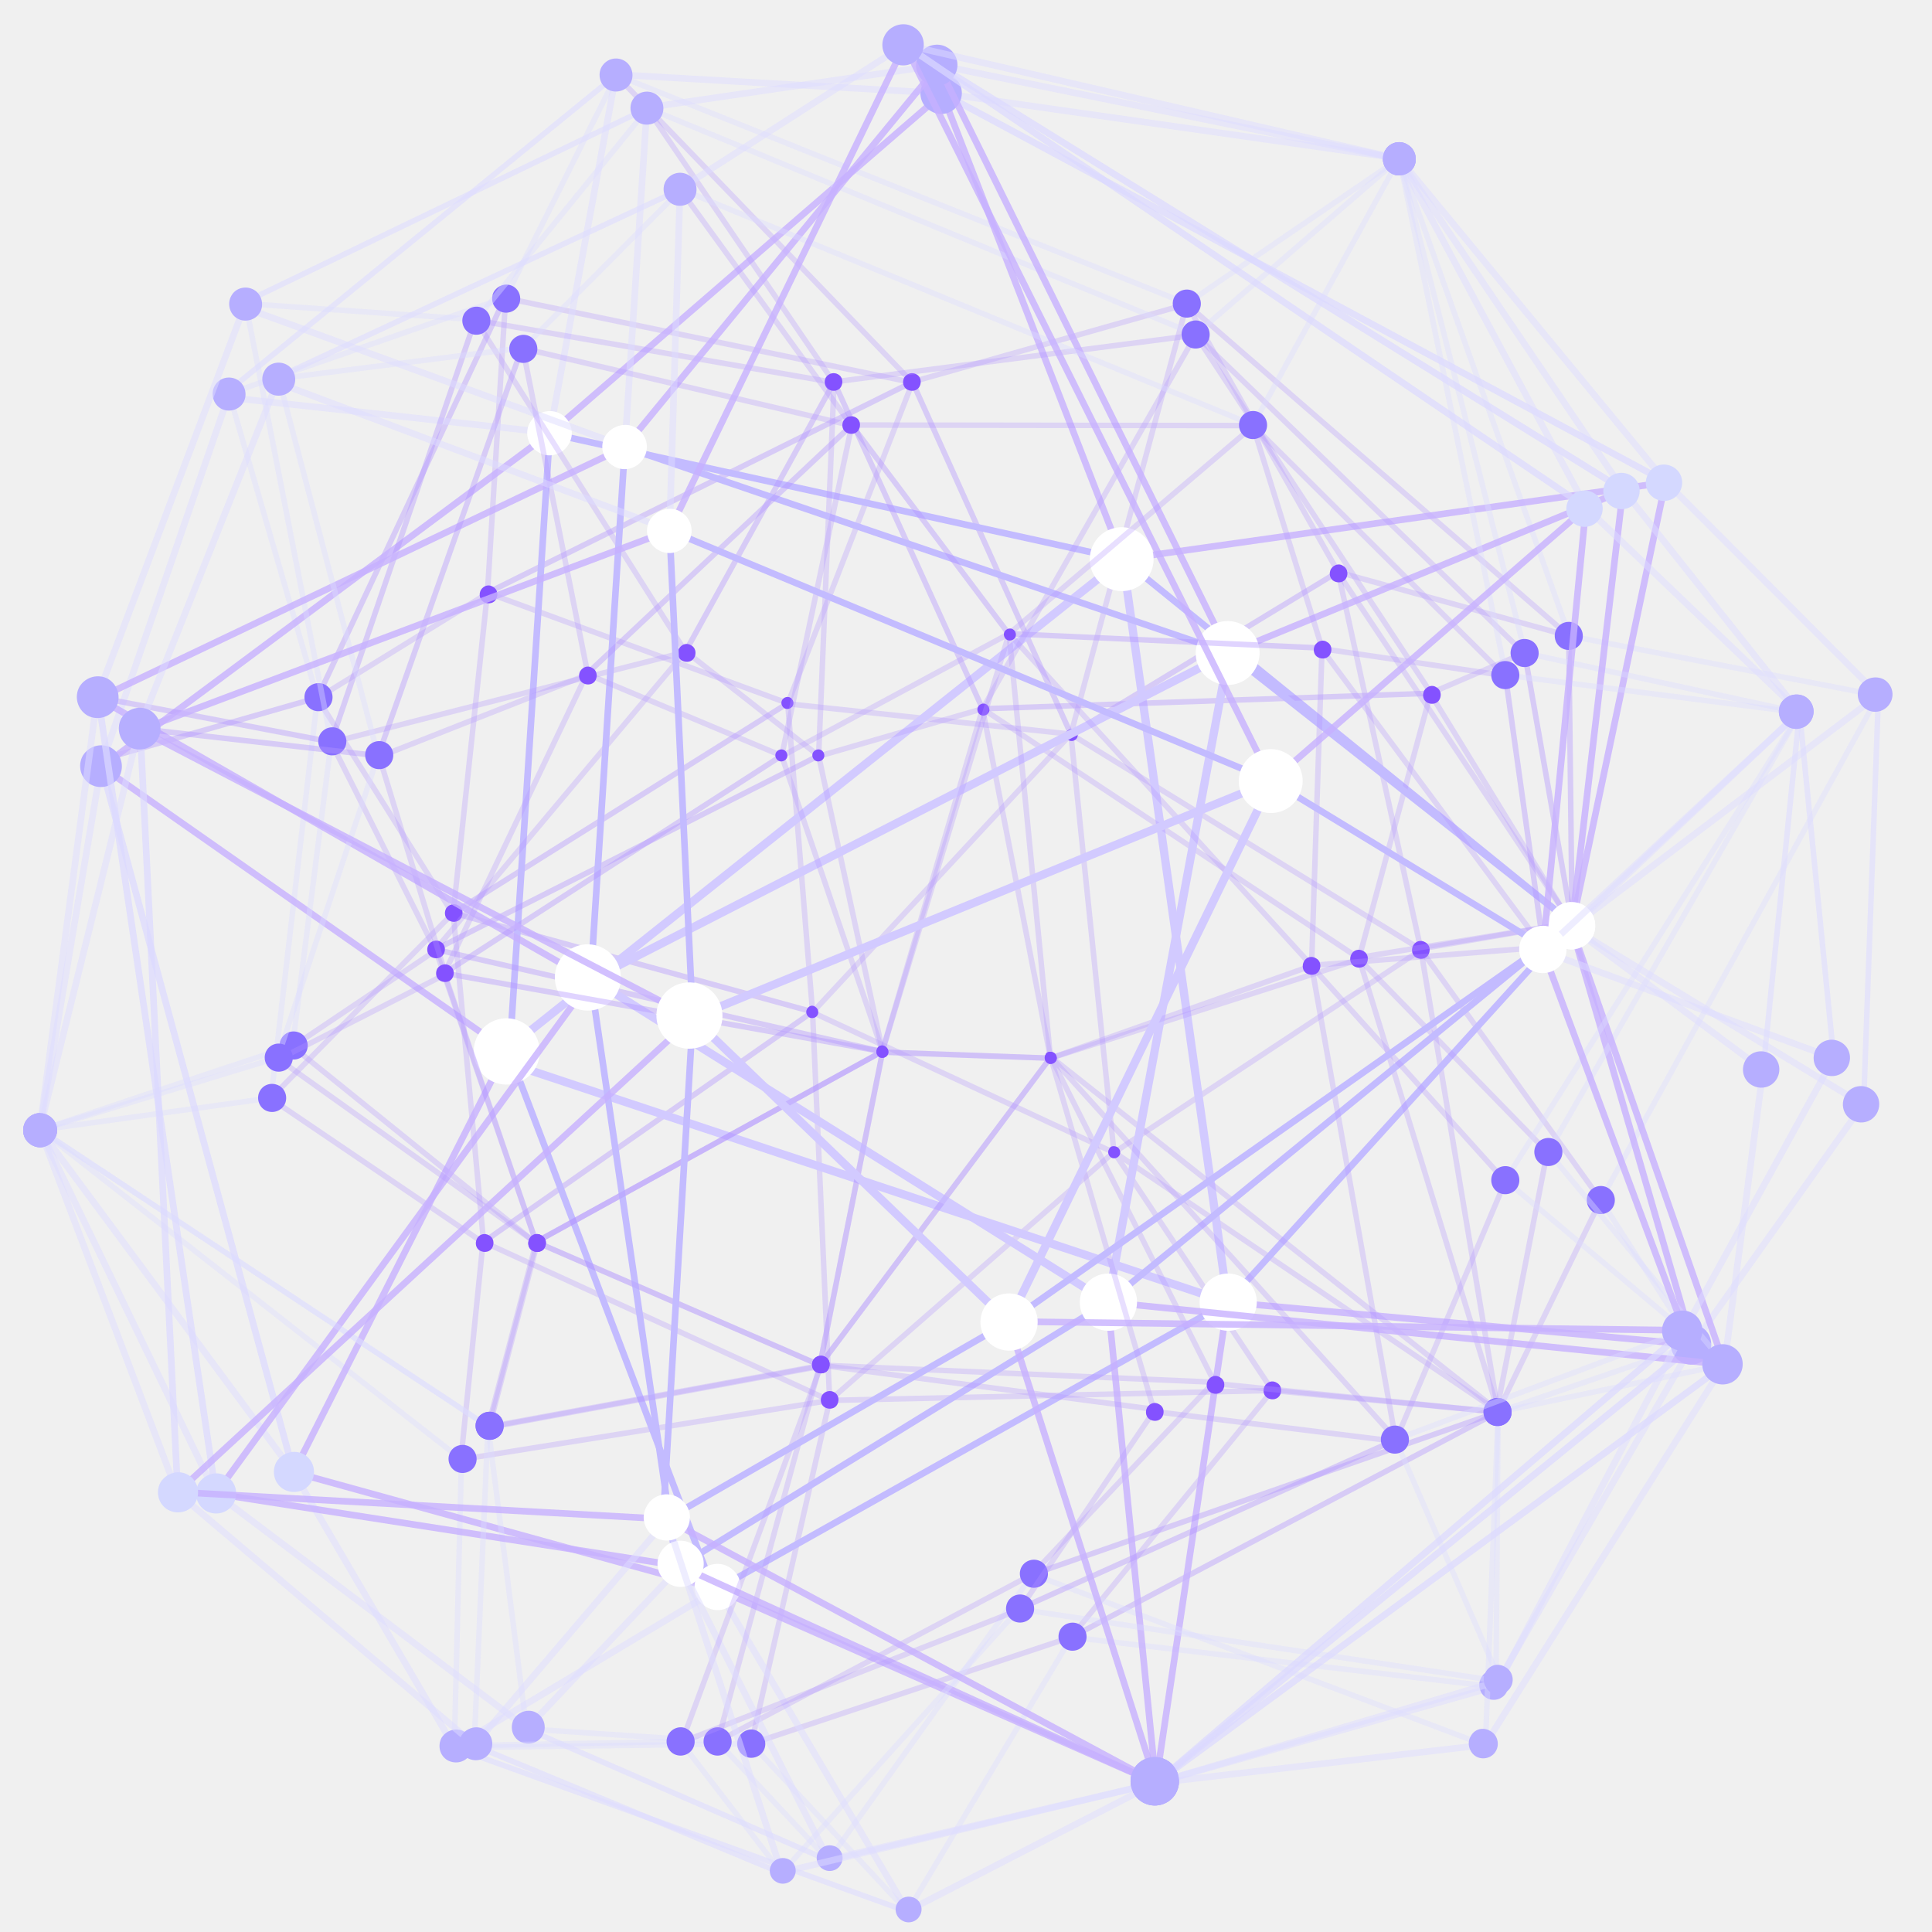
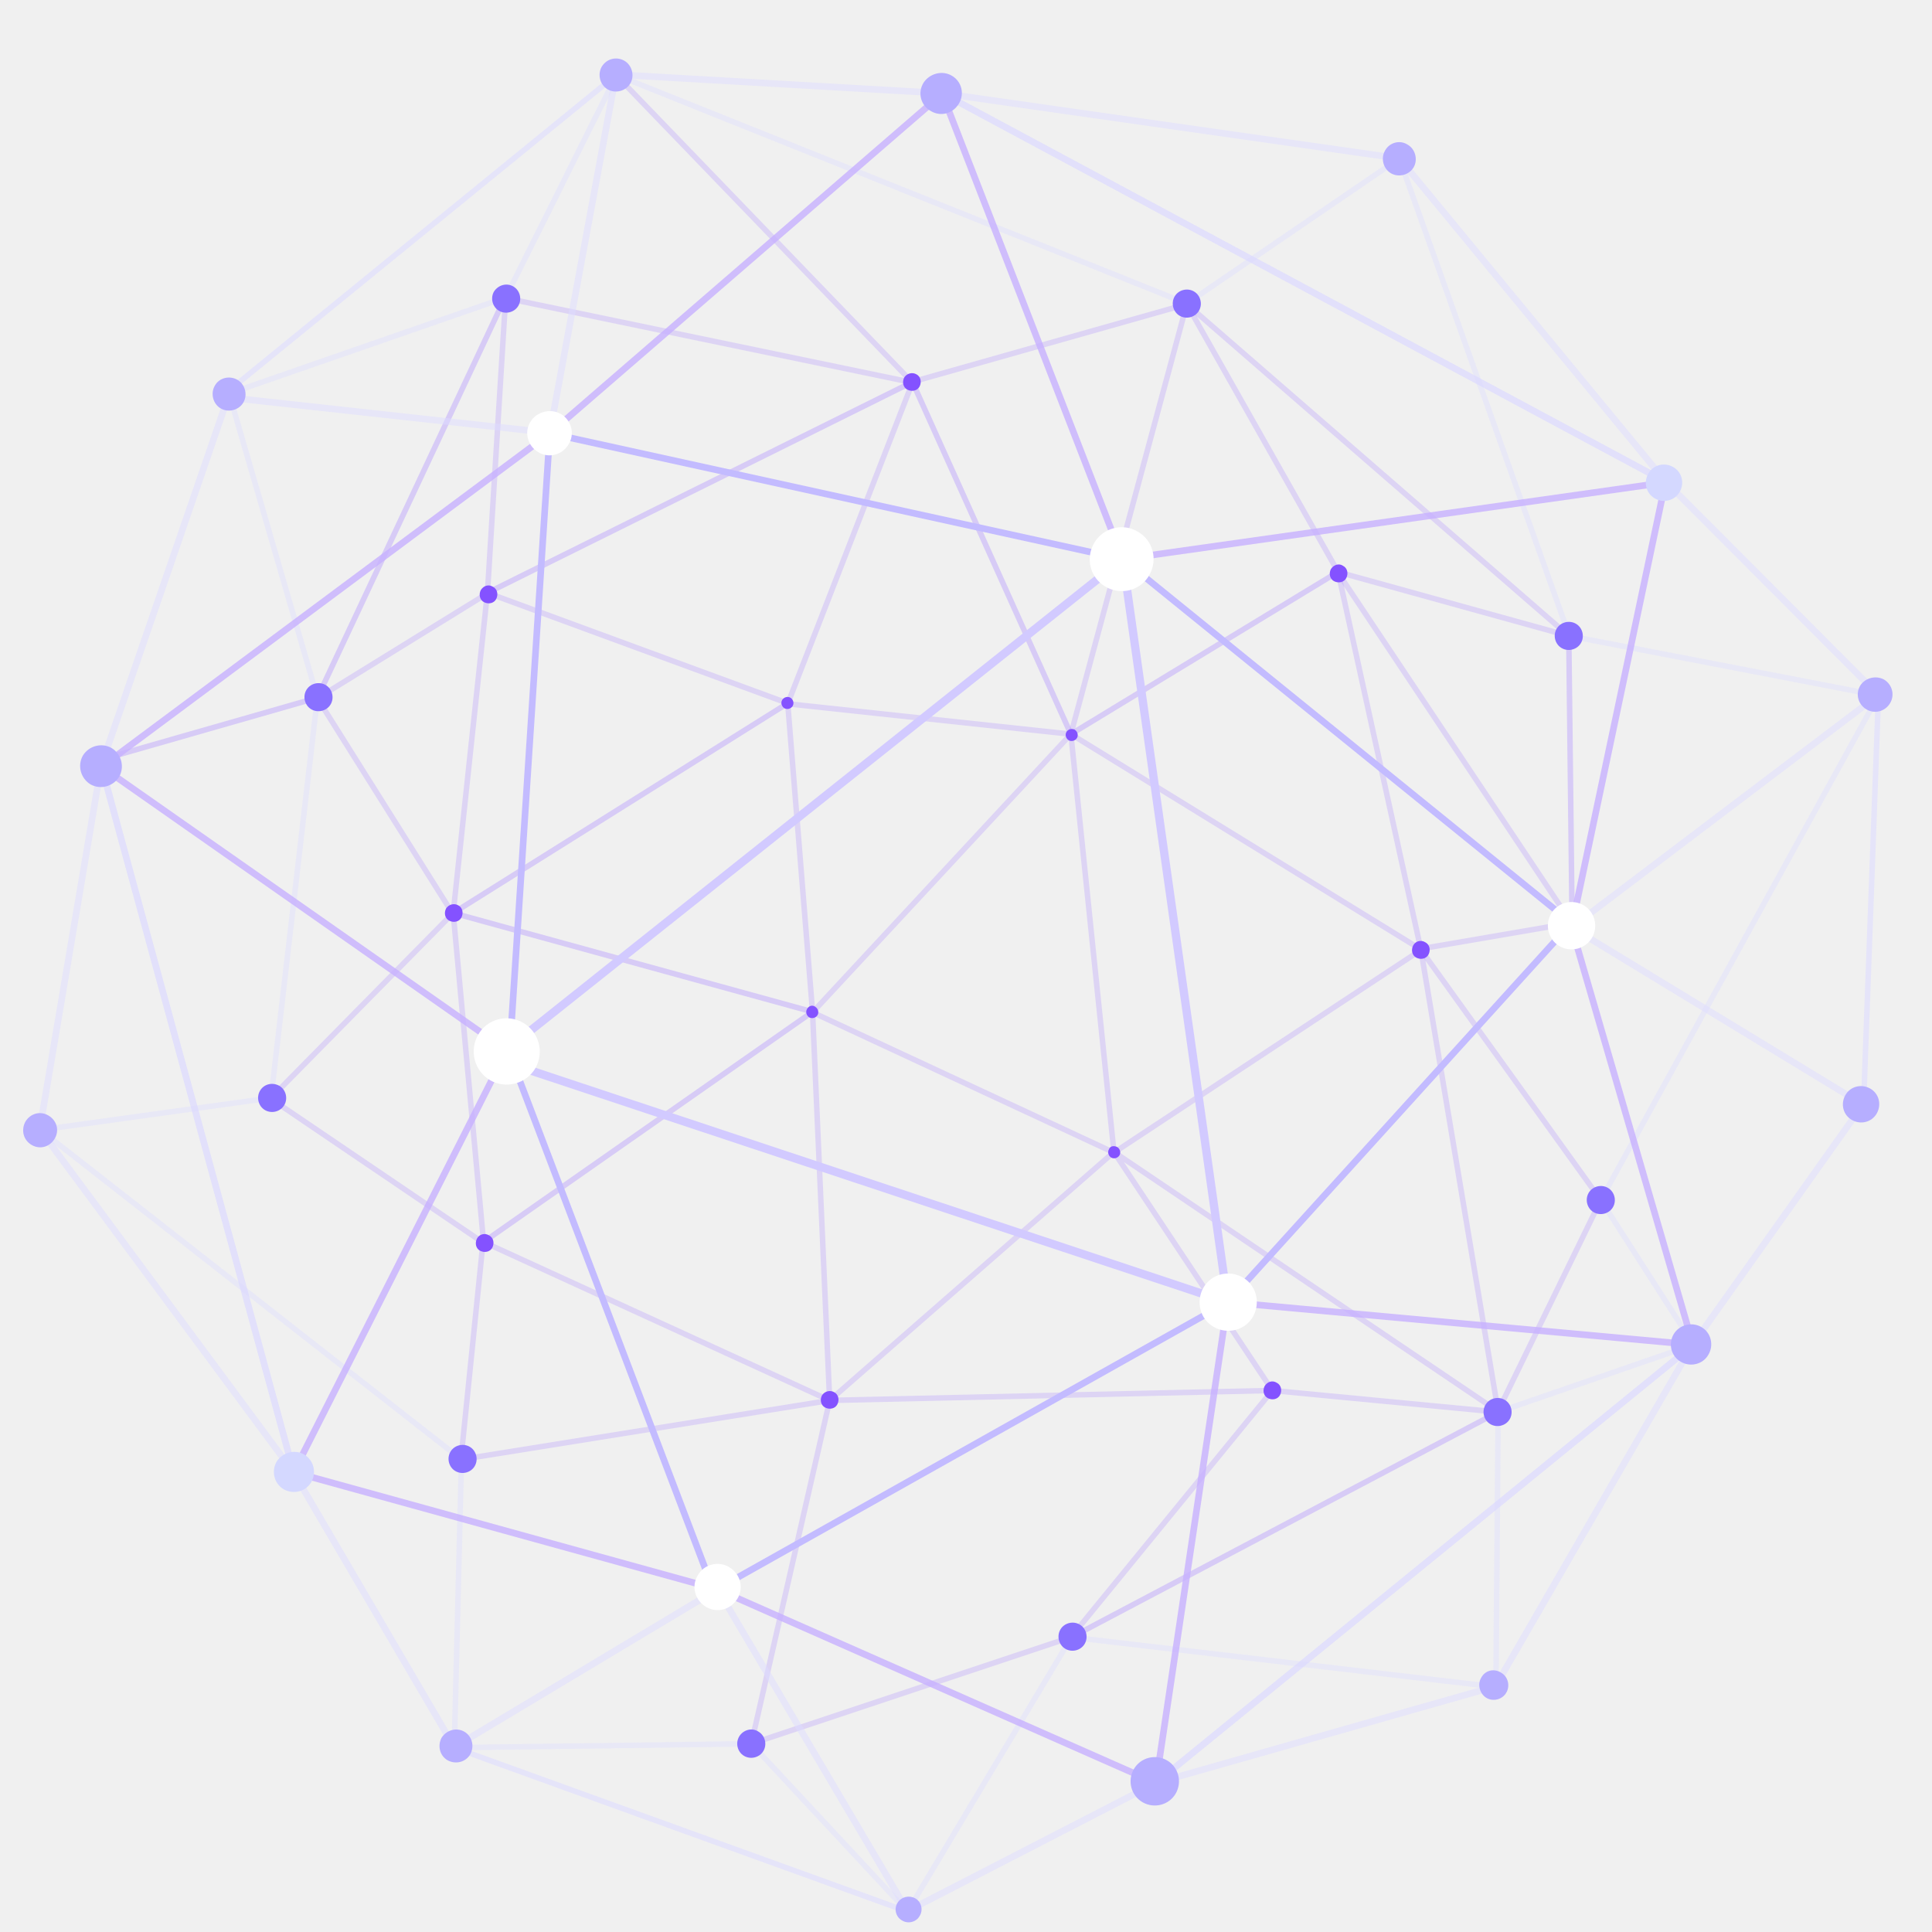
<svg xmlns="http://www.w3.org/2000/svg" width="350" height="350" viewBox="0 0 350 350">
  <path opacity=".4" fill="none" stroke="#B194FF" stroke-linecap="round" stroke-linejoin="round" stroke-miterlimit="10" d="M165.3 69.2L194 133M194 133l48.4-29.4M87.6 225l59.6-41.7-65.1-17.9 60.6-38M17.7 137.8l39.8-11.4 34-72.5M194.1 296.6l77.3-40.8M284.2 115.2l.6 52M88.3 107.4l77-38.2" />
  <path opacity=".3" fill="none" stroke="#B194FF" stroke-linecap="round" stroke-linejoin="round" stroke-miterlimit="10" d="M257.4 172L194 133l7.8 75.7-51.5 45-3.1-70.4-4.5-55.9-54.4-20-6.2 58 5.5 59.6 62.7 28.7 80.2-1.8-28.7-43.2 69.6 47-14-83.7-15-68.4L215 55.1 194 133" />
  <path opacity=".3" fill="none" stroke="#B194FF" stroke-linecap="round" stroke-linejoin="round" stroke-miterlimit="10" d="M111.6 13.6l53.6 55.6L215 55.1l69.2 60.1-41.9-11.6 42.4 63.6-27.4 4.7 32.7 45.5-18.7 38.4-40.8-3.9-36.5 44.7-57.9 19.3 14.2-62.2-66.8 10.7 4-39.3L49 199l33-33.5-24.5-39 30.8-19L91.6 54l73.7 15.3-22.6 58.2L194 133l-46.8 50.4 54.6 25.4 55.6-36.7" />
  <path opacity=".4" fill="none" stroke="#DDDCFF" stroke-linecap="round" stroke-linejoin="round" stroke-miterlimit="10" d="M215 55l38.5-26.3 30.8 86.5 56 10.8-50.3 91.4 16.8 26.2-35.4 12.2-.4 49.8-76.9-9-29.7 49.7-28.3-30.4-53.8.7 1.3-52.2-76.3-59.7 41.8-5.8 8.4-72.5-16-55.1 50.1-17.4 20.1-40.3L215 55z" />
  <path opacity=".5" fill="none" stroke="#DEDCFF" stroke-width="1.2" stroke-linecap="round" stroke-linejoin="round" stroke-miterlimit="10" d="M170.7 16.9l82.8 11.8 48.3 58.6 38.5 38.6-55.6 42.1 52.8 32.1-30.8 43.4-35.8 62-61.5 17.5-45 23.2-34.4-58.3-47.7 28.6-29.2-49.9-45.9-62 11.1-65.8 23-66.8 58.3 6.4 12-64.9 59.1 3.4z" />
  <path opacity=".6" fill="none" stroke="#DEDCFF" stroke-linecap="round" stroke-linejoin="round" stroke-miterlimit="10" d="M82.3 316.6l82.1 29.7M40.8 71.3l70.8-57.7M340.3 125.9l-2.7 74.2" />
  <path opacity=".8" fill="none" stroke="#C7B0FF" stroke-width="1.2" stroke-linecap="round" stroke-linejoin="round" stroke-miterlimit="10" d="M203.4 101.3l98.3-13.9-17 80.6 22 75.6-84.3-7.7-13 87.1-79.5-35.1-76.7-21.2 38.6-76.4-73.4-51.4 81.2-60.4L170.7 17l32.7 84.3z" />
  <path fill="none" stroke="#C3BBFF" stroke-width="1.2" stroke-linecap="round" stroke-linejoin="round" stroke-miterlimit="10" d="M203.4 101.3l81.3 65.9-62.3 68.7-93.1 52.3-37-97.3 7.3-112.4 103.8 22.8" />
  <path fill="none" stroke="#D2CAFF" stroke-width="1.5" stroke-linecap="round" stroke-linejoin="round" stroke-miterlimit="10" d="M89.7 191.8l113.7-90.5 19 134.6-132.7-44.1" />
  <path opacity=".7" fill="none" stroke="#DBD9FF" stroke-width="1.2" stroke-linecap="round" stroke-linejoin="round" stroke-miterlimit="10" d="M170.7 16.9l131.1 70.4M18.4 138.9l34.8 127.8M209.4 323l97.4-79.4" />
  <path fill="#8452FF" d="M258.2 170.7c.8.4 1 1.4.6 2.2-.4.8-1.4 1-2.2.6-.8-.4-1-1.4-.6-2.2.4-.8 1.4-1.1 2.2-.6zM243.3 102.5c.8.4 1 1.4.6 2.2-.4.8-1.4 1-2.2.6-.8-.4-1-1.4-.6-2.2.5-.8 1.5-1.1 2.2-.6zM166 67.8c.8.4 1 1.4.6 2.2s-1.4 1-2.2.6c-.8-.4-1-1.4-.6-2.2.5-.8 1.5-1 2.2-.6zM89.3 106.3c.8.4 1 1.4.6 2.2s-1.4 1-2.2.6c-.8-.4-1-1.4-.6-2.2.5-.8 1.4-1.1 2.2-.6zM83 164c.8.4 1 1.4.6 2.2-.4.8-1.4 1-2.2.6-.8-.4-1-1.4-.6-2.2.5-.8 1.5-1 2.2-.6zM88.6 223.8c.8.4 1 1.4.6 2.2-.4.8-1.4 1-2.2.6-.8-.4-1-1.4-.6-2.2.4-.8 1.4-1.1 2.2-.6zM151.1 252.2c.8.4 1 1.4.6 2.2-.4.8-1.4 1-2.2.6s-1-1.4-.6-2.2c.5-.8 1.5-1 2.2-.6zM231.3 250.5c.8.4 1 1.4.6 2.2-.4.8-1.4 1-2.2.6-.8-.4-1-1.4-.6-2.2.5-.8 1.4-1.1 2.2-.6zM194.7 132.2c.5.3.7 1 .4 1.5-.3.5-1 .7-1.5.4-.5-.3-.7-1-.4-1.5s1-.7 1.5-.4zM143.2 126.4c.5.3.7 1 .4 1.5-.3.5-1 .7-1.5.4-.5-.3-.7-1-.4-1.5.3-.5 1-.7 1.5-.4zM147.7 182.4c.5.3.7 1 .4 1.5-.3.5-1 .7-1.5.4s-.7-1-.4-1.5c.3-.6 1-.8 1.5-.4zM202.4 207.8c.5.3.7 1 .4 1.5s-1 .7-1.5.4-.7-1-.4-1.5c.2-.6.9-.7 1.5-.4z" />
  <path fill="#D4D8FF" d="M303.1 84.6c1.6.9 2.1 2.9 1.2 4.5-.9 1.6-2.9 2.1-4.5 1.2-1.6-.9-2.1-2.9-1.2-4.5.9-1.6 2.9-2.1 4.5-1.2zM55.1 263.5c1.7 1 2.3 3.2 1.3 5-1 1.7-3.2 2.3-5 1.3-1.7-1-2.3-3.2-1.3-5 1.1-1.7 3.3-2.3 5-1.3z" />
  <path fill="#B6AEFF" d="M308.2 240.4c1.8 1 2.3 3.3 1.3 5-1 1.8-3.3 2.3-5 1.3-1.8-1-2.3-3.3-1.3-5s3.3-2.3 5-1.3zM20.2 135.5c1.8 1.1 2.4 3.4 1.4 5.2-1.1 1.8-3.4 2.4-5.2 1.4-1.8-1.1-2.4-3.4-1.4-5.2 1.1-1.8 3.4-2.4 5.2-1.4zM172.4 13.7c1.8 1 2.4 3.3 1.3 5.1-1.1 1.8-3.3 2.4-5.1 1.3-1.8-1-2.4-3.3-1.3-5.1 1.1-1.7 3.4-2.3 5.1-1.3zM341.3 123.1c1.5.9 2 2.8 1.1 4.3-.9 1.5-2.8 2-4.3 1.1s-2-2.8-1.1-4.3c.9-1.4 2.8-1.9 4.3-1.1zM338.8 197.2c1.6.9 2.1 2.9 1.2 4.5-.9 1.6-2.9 2.1-4.5 1.2-1.6-.9-2.1-2.9-1.2-4.5.9-1.6 2.9-2.1 4.5-1.2zM271.9 303c1.3.7 1.7 2.4 1 3.6-.7 1.3-2.4 1.7-3.6 1-1.2-.7-1.7-2.4-1-3.6.7-1.4 2.3-1.8 3.6-1zM165.8 343.9c1.1.6 1.5 2.1.8 3.2-.6 1.1-2.1 1.5-3.2.8-1.1-.6-1.5-2.1-.8-3.2s2.1-1.4 3.2-.8zM84.1 313.7c1.4.8 1.9 2.6 1.1 4.1-.8 1.4-2.6 1.9-4.1 1.1-1.4-.8-1.9-2.6-1.1-4.1.9-1.4 2.7-1.9 4.1-1.1zM8.8 202.1c1.5.9 2 2.7 1.1 4.2s-2.7 2-4.2 1.1c-1.5-.9-1.9-2.7-1.1-4.2.9-1.5 2.7-2 4.2-1.1zM43 68.8c1.4.8 1.9 2.7 1.1 4.1-.8 1.4-2.7 1.9-4.1 1.1s-1.9-2.7-1.1-4.1c.8-1.5 2.7-1.9 4.1-1.1zM113.1 11c1.4.8 1.9 2.7 1.1 4.1-.8 1.4-2.7 1.9-4.1 1.1-1.4-.8-1.9-2.7-1.1-4.1.9-1.5 2.7-1.9 4.1-1.1zM255 26.2c1.4.8 1.9 2.7 1.1 4.1-.8 1.4-2.7 1.9-4.1 1.1-1.4-.8-1.9-2.7-1.1-4.1.8-1.5 2.7-2 4.1-1.1zM211.4 318.9c2.1 1.2 2.8 3.9 1.6 6-1.2 2.1-3.9 2.8-6 1.6s-2.8-3.9-1.6-6c1.2-2.1 3.9-2.8 6-1.6z" />
  <path fill="#8971FF" d="M216.3 52.8c1.2.7 1.6 2.3.9 3.5-.7 1.2-2.3 1.6-3.5.9-1.2-.7-1.6-2.3-.9-3.5.7-1.2 2.3-1.6 3.5-.9zM285.5 113c1.2.7 1.6 2.3.9 3.5-.7 1.2-2.3 1.6-3.5.9-1.2-.7-1.6-2.3-.9-3.5.7-1.2 2.3-1.6 3.5-.9zM93 51.9c1.2.7 1.6 2.3.9 3.5-.7 1.2-2.3 1.6-3.5.9-1.2-.7-1.6-2.3-.9-3.5.8-1.2 2.3-1.6 3.5-.9zM59 124.1c1.2.7 1.6 2.3.9 3.5-.7 1.2-2.3 1.6-3.5.9-1.2-.7-1.6-2.3-.9-3.5s2.3-1.6 3.5-.9zM50.6 196.7c1.2.7 1.6 2.3.9 3.5s-2.3 1.6-3.5.9c-1.2-.7-1.6-2.3-.9-3.5.7-1.2 2.2-1.6 3.5-.9zM85.1 262.1c1.2.7 1.6 2.3.9 3.5-.7 1.2-2.3 1.6-3.5.9s-1.6-2.3-.9-3.5c.7-1.2 2.3-1.6 3.5-.9zM137.4 313.7c1.2.7 1.6 2.3.9 3.5-.7 1.2-2.3 1.6-3.5.9-1.2-.7-1.6-2.3-.9-3.5.7-1.2 2.3-1.7 3.5-.9zM195.6 294.3c1.2.7 1.6 2.3.9 3.5s-2.3 1.6-3.5.9-1.6-2.3-.9-3.5c.7-1.2 2.3-1.6 3.5-.9zM272.6 253.6c1.2.7 1.6 2.3.9 3.5-.7 1.2-2.3 1.6-3.5.9s-1.6-2.3-.9-3.5c.7-1.2 2.3-1.6 3.5-.9zM291.3 215.2c1.2.7 1.6 2.3.9 3.5s-2.3 1.6-3.5.9c-1.2-.7-1.6-2.3-.9-3.5.7-1.2 2.3-1.6 3.5-.9z" />
  <path fill="#FFF" d="M94.8 185.3c2.9 1.7 3.8 5.4 2.2 8.2-1.7 2.9-5.4 3.8-8.2 2.2-2.9-1.7-3.8-5.4-2.2-8.2 1.6-2.9 5.3-3.9 8.2-2.2zM206.1 96.3c2.8 1.6 3.7 5.1 2.1 7.9-1.6 2.8-5.1 3.7-7.9 2.1-2.8-1.6-3.7-5.1-2.1-7.9 1.6-2.8 5.2-3.7 7.9-2.1zM225.1 231.4c2.5 1.4 3.3 4.6 1.9 7.1s-4.6 3.3-7.1 1.9-3.3-4.6-1.9-7.1 4.6-3.3 7.1-1.9zM286.9 164c2 1.2 2.7 3.8 1.5 5.9-1.2 2-3.8 2.7-5.9 1.5-2-1.2-2.7-3.8-1.5-5.9 1.2-2 3.8-2.7 5.9-1.5zM132.1 283.9c2 1.2 2.7 3.7 1.5 5.7-1.2 2-3.7 2.7-5.7 1.5s-2.7-3.7-1.5-5.7c1.1-2 3.7-2.7 5.7-1.5zM101.6 75c1.9 1.1 2.6 3.6 1.4 5.5-1.1 1.9-3.6 2.6-5.5 1.4-1.9-1.1-2.6-3.6-1.4-5.5 1.1-1.8 3.6-2.5 5.5-1.4z" />
-   <g>
-     <path opacity=".4" fill="none" stroke="#B194FF" stroke-linecap="round" stroke-linejoin="round" stroke-miterlimit="10" d="M151.1 69.2l26.9 59.2M178 128.4l81.2-2.8M97.1 225l62.7-34.5L78.9 172l69.4-35.1M17.6 126.3l42.4 8.1 26.1-76.5M187.1 285.2l84.3-29.4M276.2 118.3l8.6 48.9M124.2 118l26.9-48.8" />
-     <path opacity=".3" fill="none" stroke="#B194FF" stroke-linecap="round" stroke-linejoin="round" stroke-miterlimit="10" d="M246.2 173.6L178 128.4l12.3 63.2-41.8 55.8 11.4-56.9-11.6-53.6-24.1-18.9-45.3 54 18.2 53 51.4 22.3 71.5 3.1-29.7-59 81.1 64.2-25.2-82 13-48.1-42.6-64.8-38.6 67.7" />
-     <path opacity=".3" fill="none" stroke="#B194FF" stroke-linecap="round" stroke-linejoin="round" stroke-miterlimit="10" d="M117.2 19.6L151 69.2l65.6-8.5 59.5 57.6-17 7.3 25.5 41.6-38.6 6.3 34.3 35.2-9.2 47.1-51.4-5.2-32.7 34.6-57 30.3 18.5-68.1-60.1 11.1 8.7-33.3L53 189.6l25.9-17.4L60 134.5l64.2-16.4-38-60.1 64.9 11.3-2.8 67.7 29.7-8.6-18.2 62.2 30.5 1.1 55.9-17.9" />
-     <path opacity=".4" fill="none" stroke="#DDDCFF" stroke-linecap="round" stroke-linejoin="round" stroke-miterlimit="10" d="M216.6 60.6l36.9-31.9 22.8 89.6 49.8 10.8-45.6 79.6 32 38.5-41.1 8.6-2.3 60.4-82-31-37 51.8-20.1-21.5-34.6-2.3-7-54.8-81.1-53.7L53 189.4l7-55L44.5 55l41.8 2.9 31.1-38.3 99.2 41z" />
-     <path opacity=".5" fill="none" stroke="#DEDCFF" stroke-width="1.2" stroke-linecap="round" stroke-linejoin="round" stroke-miterlimit="10" d="M170 11.8l83.5 17 40.6 60L326 129l-41.3 39 34.7 25.8-7 53.3-43.4 69-59.6 6.9-59.3 13.9-26.8-53.2-27.8 29.4L39 270.5 7.2 204.6l10.4-78.3 26.6-70.6 69 25.2 4-61.4 52.8-7.7z" />
-     <path opacity=".6" fill="none" stroke="#DEDCFF" stroke-linecap="round" stroke-linejoin="round" stroke-miterlimit="10" d="M95.4 313.2L150 337M43.8 55l73.5-35.4M326 129l-6.6 64.8" />
-     <path opacity=".8" fill="none" stroke="#C7B0FF" stroke-width="1.2" stroke-linecap="round" stroke-linejoin="round" stroke-miterlimit="10" d="M222.6 118.3L294 88.9l-9.3 79.1 27.7 79.2-111.7-11.3 8.7 87.1-86.2-39.3-84.1-13.1 67.9-93-89.2-51.1L113.2 81 170 11.9l52.6 106.4z" />
-     <path fill="none" stroke="#C3BBFF" stroke-width="1.2" stroke-linecap="round" stroke-linejoin="round" stroke-miterlimit="10" d="M222.6 118.3l62.1 48.9-84 68.7-78.1 48.1L107 177.5l6.2-96.5 109.4 37.3" />
-     <path fill="none" stroke="#D2CAFF" stroke-width="1.5" stroke-linecap="round" stroke-linejoin="round" stroke-miterlimit="10" d="M107 177.5l115.6-59.2-21.9 117.6-94.2-59" />
-     <path opacity=".7" fill="none" stroke="#DBD9FF" stroke-width="1.2" stroke-linecap="round" stroke-linejoin="round" stroke-miterlimit="10" d="M170 11.8l124.2 77M17.8 126.4l21.3 144.2M209.4 323l103.1-75.8" />
-     <path fill="#8452FF" d="M247 172.3c.8.4 1 1.4.6 2.2-.4.8-1.4 1-2.2.6-.8-.4-1-1.4-.6-2.2.4-.8 1.4-1.1 2.2-.6zM260.2 124.5c.8.4 1 1.4.6 2.2-.4.8-1.4 1-2.2.6-.8-.4-1-1.4-.6-2.2.5-.8 1.5-1.1 2.2-.6zM151.8 67.8c.8.4 1 1.4.6 2.2s-1.4 1-2.2.6c-.8-.4-1-1.4-.6-2.2.5-.8 1.5-1 2.2-.6zM125.2 116.9c.8.4 1 1.4.6 2.2s-1.4 1-2.2.6c-.8-.4-1-1.4-.6-2.2.5-.8 1.4-1.1 2.2-.6zM79.8 170.6c.8.4 1 1.4.6 2.2-.4.8-1.4 1-2.2.6-.8-.4-1-1.4-.6-2.2.5-.8 1.5-1 2.2-.6zM98.1 223.8c.8.4 1 1.4.6 2.2-.4.8-1.4 1-2.2.6-.8-.4-1-1.4-.6-2.2.4-.8 1.4-1.1 2.2-.6zM149.5 245.8c.8.4 1 1.4.6 2.2-.4.8-1.4 1-2.2.6s-1-1.4-.6-2.2c.5-.8 1.5-1 2.2-.6zM221 249.5c.8.4 1 1.4.6 2.2-.4.8-1.4 1-2.2.6-.8-.4-1-1.4-.6-2.2.5-.8 1.4-1.1 2.2-.6zM178.7 127.6c.5.3.7 1 .4 1.5-.3.5-1 .7-1.5.4-.5-.3-.7-1-.4-1.5s1-.7 1.5-.4zM148.8 135.9c.5.3.7 1 .4 1.5-.3.5-1 .7-1.5.4-.5-.3-.7-1-.4-1.5.3-.5 1-.7 1.5-.4zM160.4 189.6c.5.3.7 1 .4 1.5-.3.5-1 .7-1.5.4s-.7-1-.4-1.5c.2-.6 1-.8 1.5-.4zM190.9 190.7c.5.3.7 1 .4 1.5s-1 .7-1.5.4-.7-1-.4-1.5c.2-.6.9-.7 1.5-.4z" />
-     <path fill="#D4D8FF" d="M295.4 86.1c1.6.9 2.1 2.9 1.2 4.5-.9 1.6-2.9 2.1-4.5 1.2-1.6-.9-2.1-2.9-1.2-4.5.9-1.6 2.9-2.1 4.5-1.2zM41 267.4c1.7 1 2.3 3.2 1.3 5-1 1.7-3.2 2.3-5 1.3-1.7-1-2.3-3.2-1.3-5 1.1-1.7 3.3-2.3 5-1.3z" />
-     <path fill="#B6AEFF" d="M313.9 244c1.8 1 2.3 3.3 1.3 5-1 1.8-3.3 2.3-5 1.3-1.8-1-2.3-3.3-1.3-5s3.3-2.3 5-1.3zM19.6 123c1.8 1.1 2.4 3.4 1.4 5.2-1.1 1.8-3.4 2.4-5.2 1.4-1.8-1.1-2.4-3.4-1.4-5.2 1.1-1.8 3.4-2.4 5.2-1.4zM171.6 8.6c1.8 1 2.4 3.3 1.3 5.1-1.1 1.8-3.3 2.4-5.1 1.3-1.8-1-2.4-3.3-1.3-5.1 1.1-1.8 3.5-2.3 5.1-1.3zM327 126.2c1.5.9 2 2.8 1.1 4.3-.9 1.5-2.8 2-4.3 1.1s-2-2.8-1.1-4.3c.9-1.4 2.8-1.9 4.3-1.1zM320.7 190.9c1.6.9 2.1 2.9 1.2 4.5-.9 1.6-2.9 2.1-4.5 1.2-1.6-.9-2.1-2.9-1.2-4.5.9-1.6 2.9-2.1 4.5-1.2zM270 313.6c1.3.7 1.7 2.4 1 3.6-.7 1.3-2.4 1.7-3.6 1-1.2-.7-1.7-2.4-1-3.6.7-1.4 2.3-1.8 3.6-1zM151.5 334.6c1.1.6 1.5 2.1.8 3.2-.6 1.1-2.1 1.5-3.2.8-1.1-.6-1.5-2.1-.8-3.2s2.1-1.4 3.2-.8zM97.2 310.3c1.4.8 1.9 2.6 1.1 4.1-.8 1.4-2.6 1.9-4.1 1.1-1.4-.8-1.9-2.6-1.1-4.1.9-1.4 2.8-1.9 4.1-1.1zM8.8 202.1c1.5.9 2 2.7 1.1 4.2s-2.7 2-4.2 1.1c-1.5-.9-1.9-2.7-1.1-4.2.9-1.5 2.7-2 4.2-1.1zM46 52.5c1.4.8 1.9 2.7 1.1 4.1-.8 1.4-2.7 1.9-4.1 1.1s-1.9-2.7-1.1-4.1c.8-1.5 2.7-1.9 4.1-1.1zM118.7 17c1.4.8 1.9 2.7 1.1 4.1-.8 1.4-2.7 1.9-4.1 1.1-1.4-.8-1.9-2.7-1.1-4.1.9-1.5 2.7-1.9 4.1-1.1zM255 26.2c1.4.8 1.9 2.7 1.1 4.1-.8 1.4-2.7 1.9-4.1 1.1-1.4-.8-1.9-2.7-1.1-4.1.8-1.5 2.7-2 4.1-1.1zM211.4 318.9c2.1 1.2 2.8 3.9 1.6 6-1.2 2.1-3.9 2.8-6 1.6s-2.8-3.9-1.6-6c1.2-2.1 3.9-2.8 6-1.6z" />
-     <path fill="#8971FF" d="M217.9 58.4c1.2.7 1.6 2.3.9 3.5-.7 1.2-2.3 1.6-3.5.9-1.2-.7-1.6-2.3-.9-3.5.7-1.2 2.3-1.6 3.5-.9zM277.5 116.1c1.2.7 1.6 2.3.9 3.5-.7 1.2-2.3 1.6-3.5.9-1.2-.7-1.6-2.3-.9-3.5.7-1.2 2.2-1.6 3.5-.9zM87.6 55.9c1.2.7 1.6 2.3.9 3.5-.7 1.2-2.3 1.6-3.5.9-1.2-.7-1.6-2.3-.9-3.5.8-1.2 2.3-1.6 3.5-.9zM61.5 132.1c1.2.7 1.6 2.3.9 3.5-.7 1.2-2.3 1.6-3.5.9-1.2-.7-1.6-2.3-.9-3.5s2.3-1.6 3.5-.9zM54.5 187.2c1.2.7 1.6 2.3.9 3.5s-2.3 1.6-3.5.9c-1.2-.7-1.6-2.3-.9-3.5.7-1.2 2.2-1.6 3.5-.9zM90 256.1c1.2.7 1.6 2.3.9 3.5-.7 1.2-2.3 1.6-3.5.9s-1.6-2.3-.9-3.5c.7-1.2 2.3-1.6 3.5-.9zM131.3 313.3c1.2.7 1.6 2.3.9 3.5-.7 1.2-2.3 1.6-3.5.9-1.2-.7-1.6-2.3-.9-3.5.7-1.2 2.3-1.7 3.5-.9zM188.6 282.9c1.2.7 1.6 2.3.9 3.5s-2.3 1.6-3.5.9-1.6-2.3-.9-3.5c.7-1.2 2.3-1.6 3.5-.9zM272.6 253.6c1.2.7 1.6 2.3.9 3.5-.7 1.2-2.3 1.6-3.5.9s-1.6-2.3-.9-3.5c.7-1.2 2.3-1.6 3.5-.9zM281.8 206.5c1.2.7 1.6 2.3.9 3.5s-2.3 1.6-3.5.9c-1.2-.7-1.6-2.3-.9-3.5.7-1.2 2.3-1.6 3.5-.9z" />
-     <path fill="#FFF" d="M109.5 171.9c2.9 1.7 3.8 5.4 2.2 8.2-1.7 2.9-5.4 3.8-8.2 2.2-2.9-1.7-3.8-5.4-2.2-8.2 1.6-2.9 5.3-3.9 8.2-2.2zM225.3 113.3c2.8 1.6 3.7 5.1 2.1 7.9-1.6 2.8-5.1 3.7-7.9 2.1-2.8-1.6-3.7-5.1-2.1-7.9 1.6-2.8 5.2-3.7 7.9-2.1zM203.4 231.4c2.5 1.4 3.3 4.6 1.9 7.1s-4.6 3.3-7.1 1.9-3.3-4.6-1.9-7.1 4.6-3.3 7.1-1.9zM286.9 164c2 1.2 2.7 3.8 1.5 5.9-1.2 2-3.8 2.7-5.9 1.5-2-1.2-2.7-3.8-1.5-5.9 1.2-2 3.8-2.7 5.9-1.5zM125.4 279.7c2 1.2 2.7 3.7 1.5 5.7-1.2 2-3.7 2.7-5.7 1.5s-2.7-3.7-1.5-5.7c1.1-2 3.7-2.7 5.7-1.5zM115.2 77.5c1.9 1.1 2.6 3.6 1.4 5.5-1.1 1.9-3.6 2.6-5.5 1.4-1.9-1.1-2.6-3.6-1.4-5.5 1.2-1.8 3.7-2.5 5.5-1.4z" />
-   </g>
-   <g>
-     <path opacity=".4" fill="none" stroke="#B194FF" stroke-linecap="round" stroke-linejoin="round" stroke-miterlimit="10" d="M154.3 77l28.5 37.9M182.8 114.8l56.6 2.6M97.1 225l62.7-34.5-79.3-14.2 61.1-39.4M25.2 132l43.3 4.9 26.1-74M184.6 291.5l68.3-30.7M272.7 122.3l6.9 49.2M106.3 122.1l48-45.1" />
-     <path opacity=".3" fill="none" stroke="#B194FF" stroke-linecap="round" stroke-linejoin="round" stroke-miterlimit="10" d="M237.6 174.9l-54.8-60.1 7.5 76.8-41.8 55.8 11.4-56.9-18.3-53.6-35.3-14.8-25.8 54.2L97.1 225l51.4 22.3 60.5 8-18.7-63.9 62.5 69.2-15.2-85.7 1.9-57.5L227 77.2l-44.3 37.7" />
-     <path opacity=".3" fill="none" stroke="#B194FF" stroke-linecap="round" stroke-linejoin="round" stroke-miterlimit="10" d="M123.2 34.3l31 42.7 72.8.1 45.6 45.3-33.2-4.9 40.1 54.1-42 3.3 35.2 39.1-19.9 47.1-43.8-5.4-24.3 35.9-61.2 24 25.2-68.1-60.1 11.1 8.7-33.3-46.8-33.4 30.2-15.4-12-39.4 37.8-14.9-11.8-59.1 59.6 14-12.7 59.9 41.2-22.2-23 75.8 30.5 1.1 47.2-16.7" />
-     <path opacity=".4" fill="none" stroke="#DDDCFF" stroke-linecap="round" stroke-linejoin="round" stroke-miterlimit="10" d="M227 77l26.5-48.3 19.3 93.6 53.3 6.8-53.4 84.7 32.5 27.3-52.4 19.7 19 43.8-87.2-13.1-43 47.8-18.3-23.8-37.4.7 2.5-57.8-81.1-53.7 43-13.1 18.2-54.7-18-68.3L94.8 63l28.6-28.7L227 77z" />
-     <path opacity=".5" fill="none" stroke="#DEDCFF" stroke-width="1.2" stroke-linecap="round" stroke-linejoin="round" stroke-miterlimit="10" d="M163.9 8.1l89.6 20.7L287.4 92l38.6 37-46.5 43.3 52.7 19.4-27.1 49.3-33.4 63.5-62.3 18.5-67.8 16.2-20.8-63.9L86 316.1l-53.9-45.7-24.9-65.8 18-72.6 25-62.7L121.3 96l1.9-61.8 40.7-26.1z" />
-     <path opacity=".6" fill="none" stroke="#DEDCFF" stroke-linecap="round" stroke-linejoin="round" stroke-miterlimit="10" d="M85.9 316.2l55.6 23.1M49.8 68.6l73.5-34.3M326 129l6.2 62.7" />
-     <path opacity=".8" fill="none" stroke="#C7B0FF" stroke-width="1.2" stroke-linecap="round" stroke-linejoin="round" stroke-miterlimit="10" d="M230.4 141.5L287.3 92l-7.8 80.2 25.6 68.8-122.4-1.6 26.7 83.5-88.7-47.7-88.5-4.9 93.3-85.9-100.1-52.2 95.9-36.1 42.6-88 66.5 133.4z" />
-     <path fill="none" stroke="#C3BBFF" stroke-width="1.2" stroke-linecap="round" stroke-linejoin="round" stroke-miterlimit="10" d="M230.4 141.5l49.1 29.9-96.8 68.1-62.6 36.1 5.4-91.2-4.2-88.3 109.1 45.4" />
-     <path fill="none" stroke="#D2CAFF" stroke-width="1.5" stroke-linecap="round" stroke-linejoin="round" stroke-miterlimit="10" d="M125.4 184.4l105-42.9-47.7 98-57.8-55.7" />
-     <path opacity=".7" fill="none" stroke="#DBD9FF" stroke-width="1.2" stroke-linecap="round" stroke-linejoin="round" stroke-miterlimit="10" d="M163.9 8.1L287.5 92M25.4 132.1l6.8 138.3M209.4 323l95.8-81.9" />
-     <path fill="#8452FF" d="M238.4 173.6c.8.4 1 1.4.6 2.2-.4.8-1.4 1-2.2.6-.8-.4-1-1.4-.6-2.2.4-.8 1.4-1.1 2.2-.6zM240.4 116.3c.8.4 1 1.4.6 2.2-.4.8-1.4 1-2.2.6-.8-.4-1-1.4-.6-2.2.5-.8 1.5-1.1 2.2-.6zM155 75.6c.8.4 1 1.4.6 2.2s-1.4 1-2.2.6c-.8-.4-1-1.4-.6-2.2.5-.8 1.5-1 2.2-.6zM107.3 121c.8.4 1 1.4.6 2.2-.4.8-1.4 1-2.2.6-.8-.4-1-1.4-.6-2.2.5-.8 1.4-1.1 2.2-.6zM81.4 174.9c.8.4 1 1.4.6 2.2-.4.8-1.4 1-2.2.6-.8-.4-1-1.4-.6-2.2.5-.8 1.5-1 2.2-.6zM98.1 223.8c.8.4 1 1.4.6 2.2-.4.8-1.4 1-2.2.6-.8-.4-1-1.4-.6-2.2.4-.8 1.4-1.1 2.2-.6zM149.5 245.8c.8.4 1 1.4.6 2.2s-1.4 1-2.2.6c-.8-.4-1-1.4-.6-2.2.5-.8 1.5-1 2.2-.6zM210 254.4c.8.4 1 1.4.6 2.2-.4.8-1.4 1-2.2.6-.8-.4-1-1.4-.6-2.2.5-.8 1.4-1.1 2.2-.6zM183.5 114c.5.3.7 1 .4 1.5-.3.5-1 .7-1.5.4s-.7-1-.4-1.5 1-.7 1.5-.4zM142.1 135.9c.5.3.7 1 .4 1.5-.3.5-1 .7-1.5.4-.5-.3-.7-1-.4-1.5.3-.5 1-.7 1.5-.4zM160.4 189.6c.5.3.7 1 .4 1.5-.3.5-1 .7-1.5.4s-.7-1-.4-1.5c.2-.6 1-.8 1.5-.4zM190.9 190.7c.5.3.7 1 .4 1.5s-1 .7-1.5.4c-.5-.3-.7-1-.4-1.5.2-.6.9-.7 1.5-.4z" />
-     <path fill="#D4D8FF" d="M288.7 89.3c1.6.9 2.1 2.9 1.2 4.5-.9 1.6-2.9 2.1-4.5 1.2-1.6-.9-2.1-2.9-1.2-4.5.9-1.6 2.9-2.1 4.5-1.2zM34.1 267.2c1.7 1 2.3 3.2 1.3 5-1 1.7-3.2 2.3-5 1.3-1.7-1-2.3-3.2-1.3-5 1.1-1.7 3.3-2.3 5-1.3z" />
-     <path fill="#B6AEFF" d="M306.6 237.9c1.8 1 2.3 3.3 1.3 5-1 1.8-3.3 2.3-5 1.3-1.8-1-2.3-3.3-1.3-5s3.3-2.3 5-1.3zM27.2 128.7c1.8 1.1 2.4 3.4 1.4 5.2-1.1 1.8-3.4 2.4-5.2 1.4-1.8-1.1-2.4-3.4-1.4-5.2 1.1-1.8 3.4-2.4 5.2-1.4zM165.5 4.9c1.8 1 2.4 3.3 1.3 5.1-1.1 1.8-3.3 2.4-5.1 1.3-1.8-1-2.4-3.3-1.3-5.1 1.1-1.8 3.5-2.3 5.1-1.3zM327 126.2c1.5.9 2 2.8 1.1 4.3-.9 1.5-2.8 2-4.3 1.1s-2-2.8-1.1-4.3c.9-1.4 2.8-1.9 4.3-1.1zM333.5 188.8c1.6.9 2.1 2.9 1.2 4.5-.9 1.6-2.9 2.1-4.5 1.2-1.6-.9-2.1-2.9-1.2-4.5.9-1.6 2.9-2.1 4.5-1.2zM272.7 302c1.3.7 1.7 2.4 1 3.6-.7 1.3-2.4 1.7-3.6 1-1.2-.7-1.7-2.4-1-3.6.7-1.4 2.3-1.8 3.6-1zM143 336.9c1.1.6 1.5 2.1.8 3.2-.6 1.1-2.1 1.5-3.2.8-1.1-.6-1.5-2.1-.8-3.2s2.1-1.4 3.2-.8zM87.7 313.3c1.4.8 1.9 2.6 1.1 4.1-.8 1.4-2.6 1.9-4.1 1.1-1.4-.8-1.9-2.6-1.1-4.1.9-1.4 2.8-1.9 4.1-1.1zM8.8 202.1c1.5.9 2 2.7 1.1 4.2s-2.7 2-4.2 1.1c-1.5-.9-1.9-2.7-1.1-4.2.9-1.5 2.7-2 4.2-1.1zM52 66.1c1.4.8 1.9 2.7 1.1 4.1-.8 1.4-2.7 1.9-4.1 1.1-1.4-.8-1.9-2.7-1.1-4.1.8-1.5 2.7-1.9 4.1-1.1zM124.7 31.7c1.4.8 1.9 2.7 1.1 4.1-.8 1.4-2.7 1.9-4.1 1.1-1.4-.8-1.9-2.7-1.1-4.1.9-1.5 2.7-1.9 4.1-1.1zM255 26.2c1.4.8 1.9 2.7 1.1 4.1-.8 1.4-2.7 1.9-4.1 1.1-1.4-.8-1.9-2.7-1.1-4.1.8-1.5 2.7-2 4.1-1.1zM211.4 318.9c2.1 1.2 2.8 3.9 1.6 6-1.2 2.1-3.9 2.8-6 1.6s-2.8-3.9-1.6-6c1.2-2.1 3.9-2.8 6-1.6z" />
-     <path fill="#8971FF" d="M228.3 74.8c1.2.7 1.6 2.3.9 3.5-.7 1.2-2.3 1.6-3.5.9-1.2-.7-1.6-2.3-.9-3.5.7-1.2 2.3-1.6 3.5-.9zM274 120.1c1.2.7 1.6 2.3.9 3.5-.7 1.2-2.3 1.6-3.5.9-1.2-.7-1.6-2.3-.9-3.5s2.2-1.6 3.5-.9zM96.1 61c1.2.7 1.6 2.3.9 3.5-.7 1.2-2.3 1.6-3.5.9-1.2-.7-1.6-2.3-.9-3.5.8-1.2 2.3-1.6 3.5-.9zM70 134.6c1.2.7 1.6 2.3.9 3.5-.7 1.2-2.3 1.6-3.5.9-1.2-.7-1.6-2.3-.9-3.5s2.3-1.6 3.5-.9zM51.8 189.4c1.2.7 1.6 2.3.9 3.5-.7 1.2-2.3 1.6-3.5.9-1.2-.7-1.6-2.3-.9-3.5.7-1.2 2.2-1.6 3.5-.9zM90 256.1c1.2.7 1.6 2.3.9 3.5-.7 1.2-2.3 1.6-3.5.9-1.2-.7-1.6-2.3-.9-3.5s2.3-1.6 3.5-.9zM124.6 313.3c1.2.7 1.6 2.3.9 3.5-.7 1.2-2.3 1.6-3.5.9-1.2-.7-1.6-2.3-.9-3.5.7-1.2 2.3-1.7 3.5-.9zM186.1 289.2c1.2.7 1.6 2.3.9 3.5-.7 1.2-2.3 1.6-3.5.9s-1.6-2.3-.9-3.5c.7-1.2 2.3-1.6 3.5-.9zM254 258.6c1.2.7 1.6 2.3.9 3.5-.7 1.2-2.3 1.6-3.5.9s-1.6-2.3-.9-3.5c.7-1.2 2.3-1.6 3.5-.9zM274 211.6c1.2.7 1.6 2.3.9 3.5s-2.3 1.6-3.5.9c-1.2-.7-1.6-2.3-.9-3.5.7-1.2 2.3-1.6 3.5-.9z" />
-     <path fill="#FFF" d="M127.9 178.8c2.9 1.7 3.8 5.4 2.2 8.2-1.7 2.9-5.4 3.8-8.2 2.2-2.9-1.7-3.8-5.4-2.2-8.2 1.6-2.9 5.3-3.9 8.2-2.2zM233.1 136.5c2.8 1.6 3.7 5.1 2.1 7.9-1.6 2.8-5.1 3.7-7.9 2.1-2.8-1.6-3.7-5.1-2.1-7.9 1.6-2.8 5.2-3.7 7.9-2.1zM185.4 235c2.5 1.4 3.3 4.6 1.9 7.1s-4.6 3.3-7.1 1.9-3.3-4.6-1.9-7.1 4.6-3.3 7.1-1.9zM281.7 168.3c2 1.2 2.7 3.8 1.5 5.9-1.2 2-3.8 2.7-5.9 1.5-2-1.2-2.7-3.8-1.5-5.9 1.2-2 3.8-2.7 5.9-1.5zM122.9 271.3c2 1.2 2.7 3.7 1.5 5.7-1.2 2-3.7 2.7-5.7 1.5-2-1.2-2.7-3.7-1.5-5.7 1.1-2 3.7-2.7 5.7-1.5zM123.3 92.7c1.9 1.1 2.6 3.6 1.4 5.5-1.1 1.9-3.6 2.6-5.5 1.4-1.9-1.1-2.6-3.6-1.4-5.5 1.2-1.8 3.7-2.5 5.5-1.4z" />
-   </g>
</svg>
